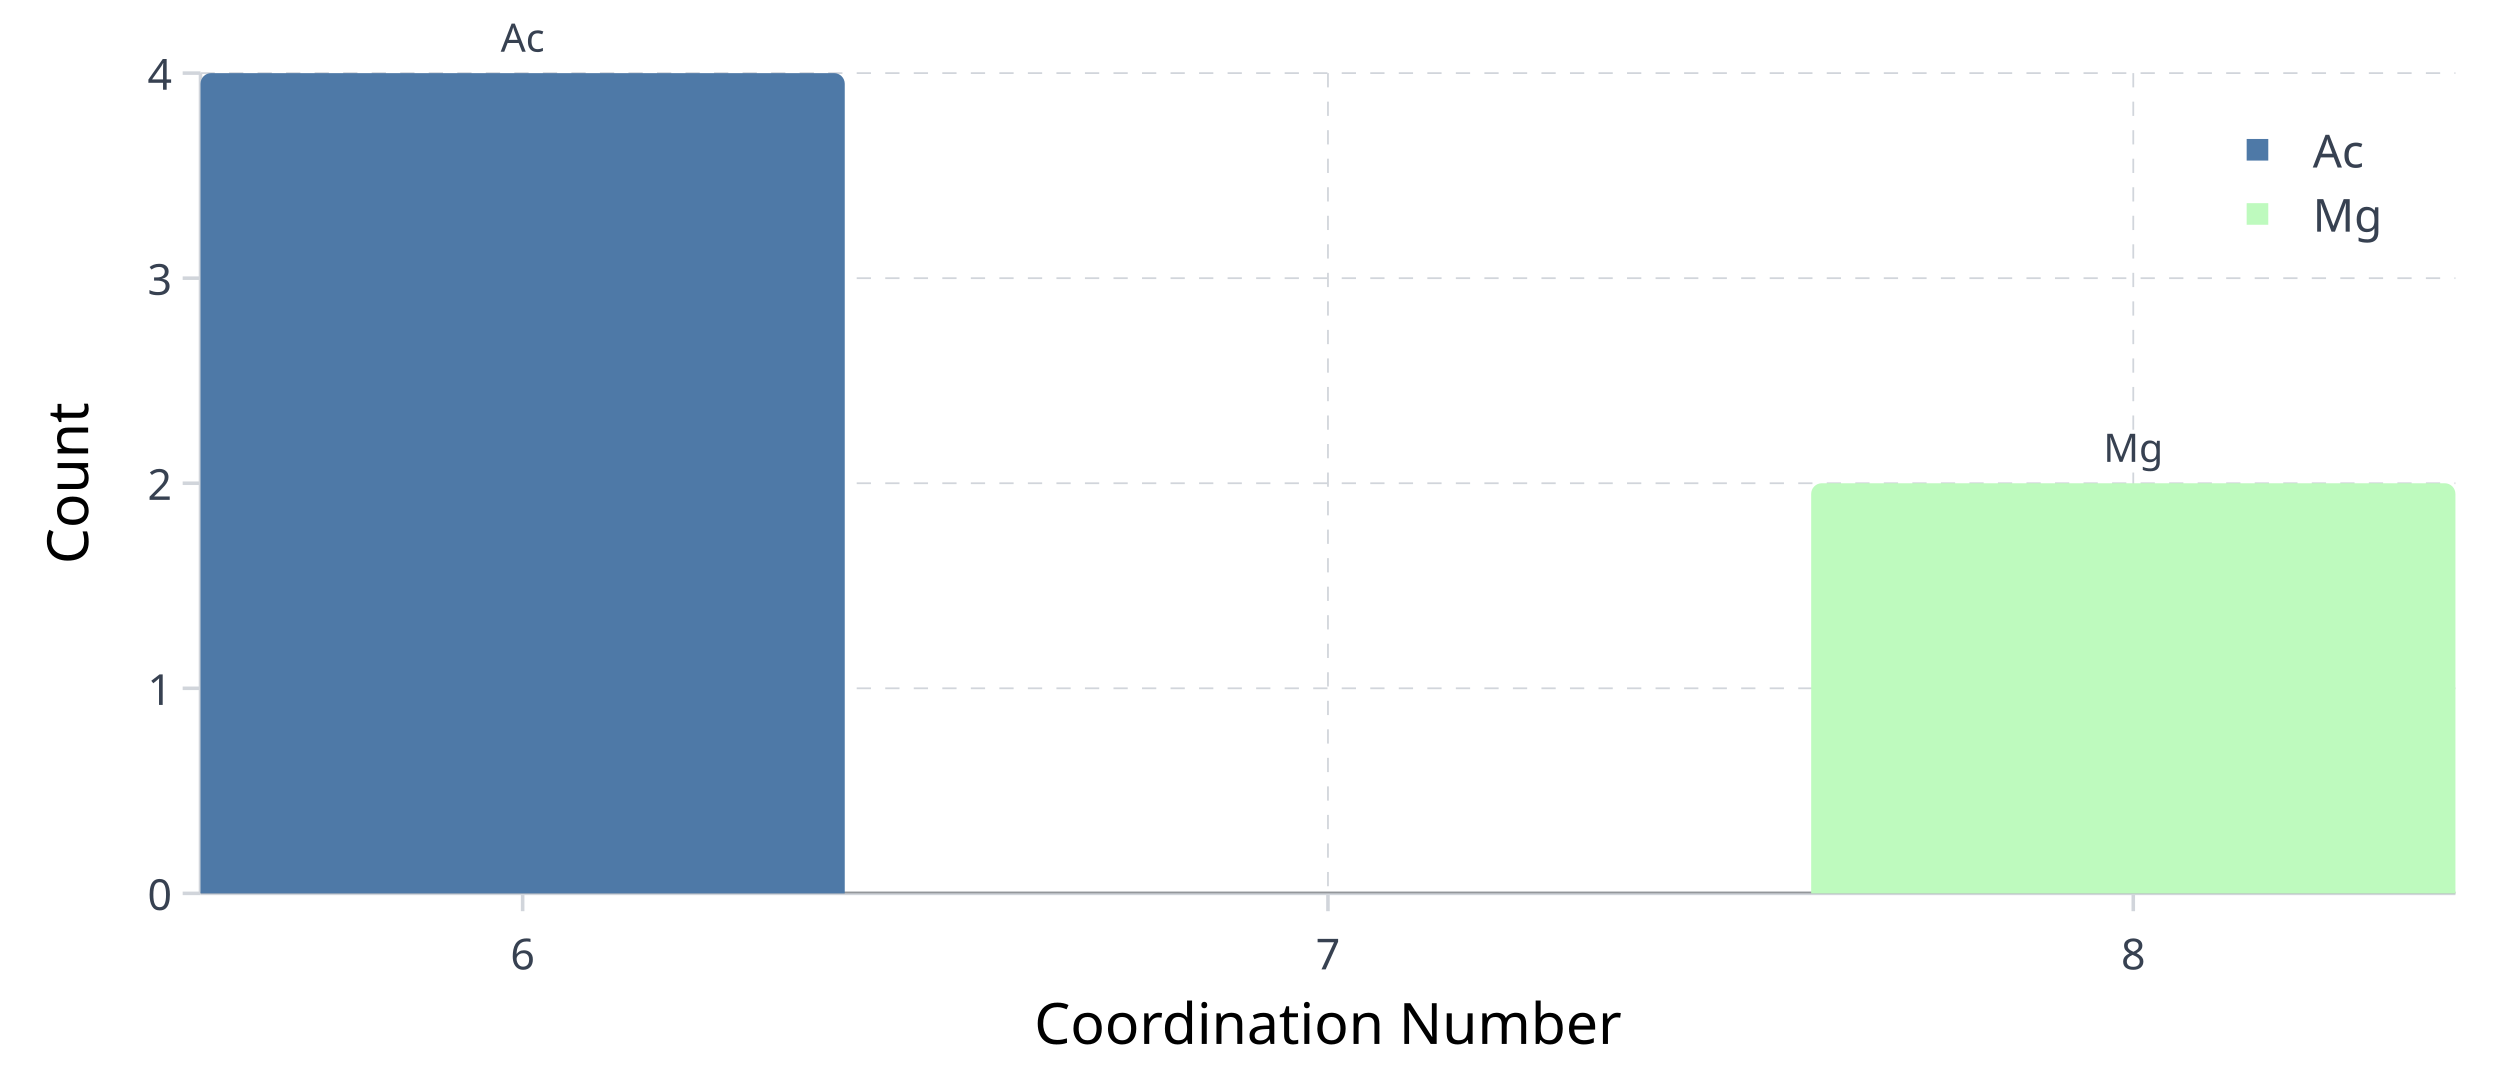
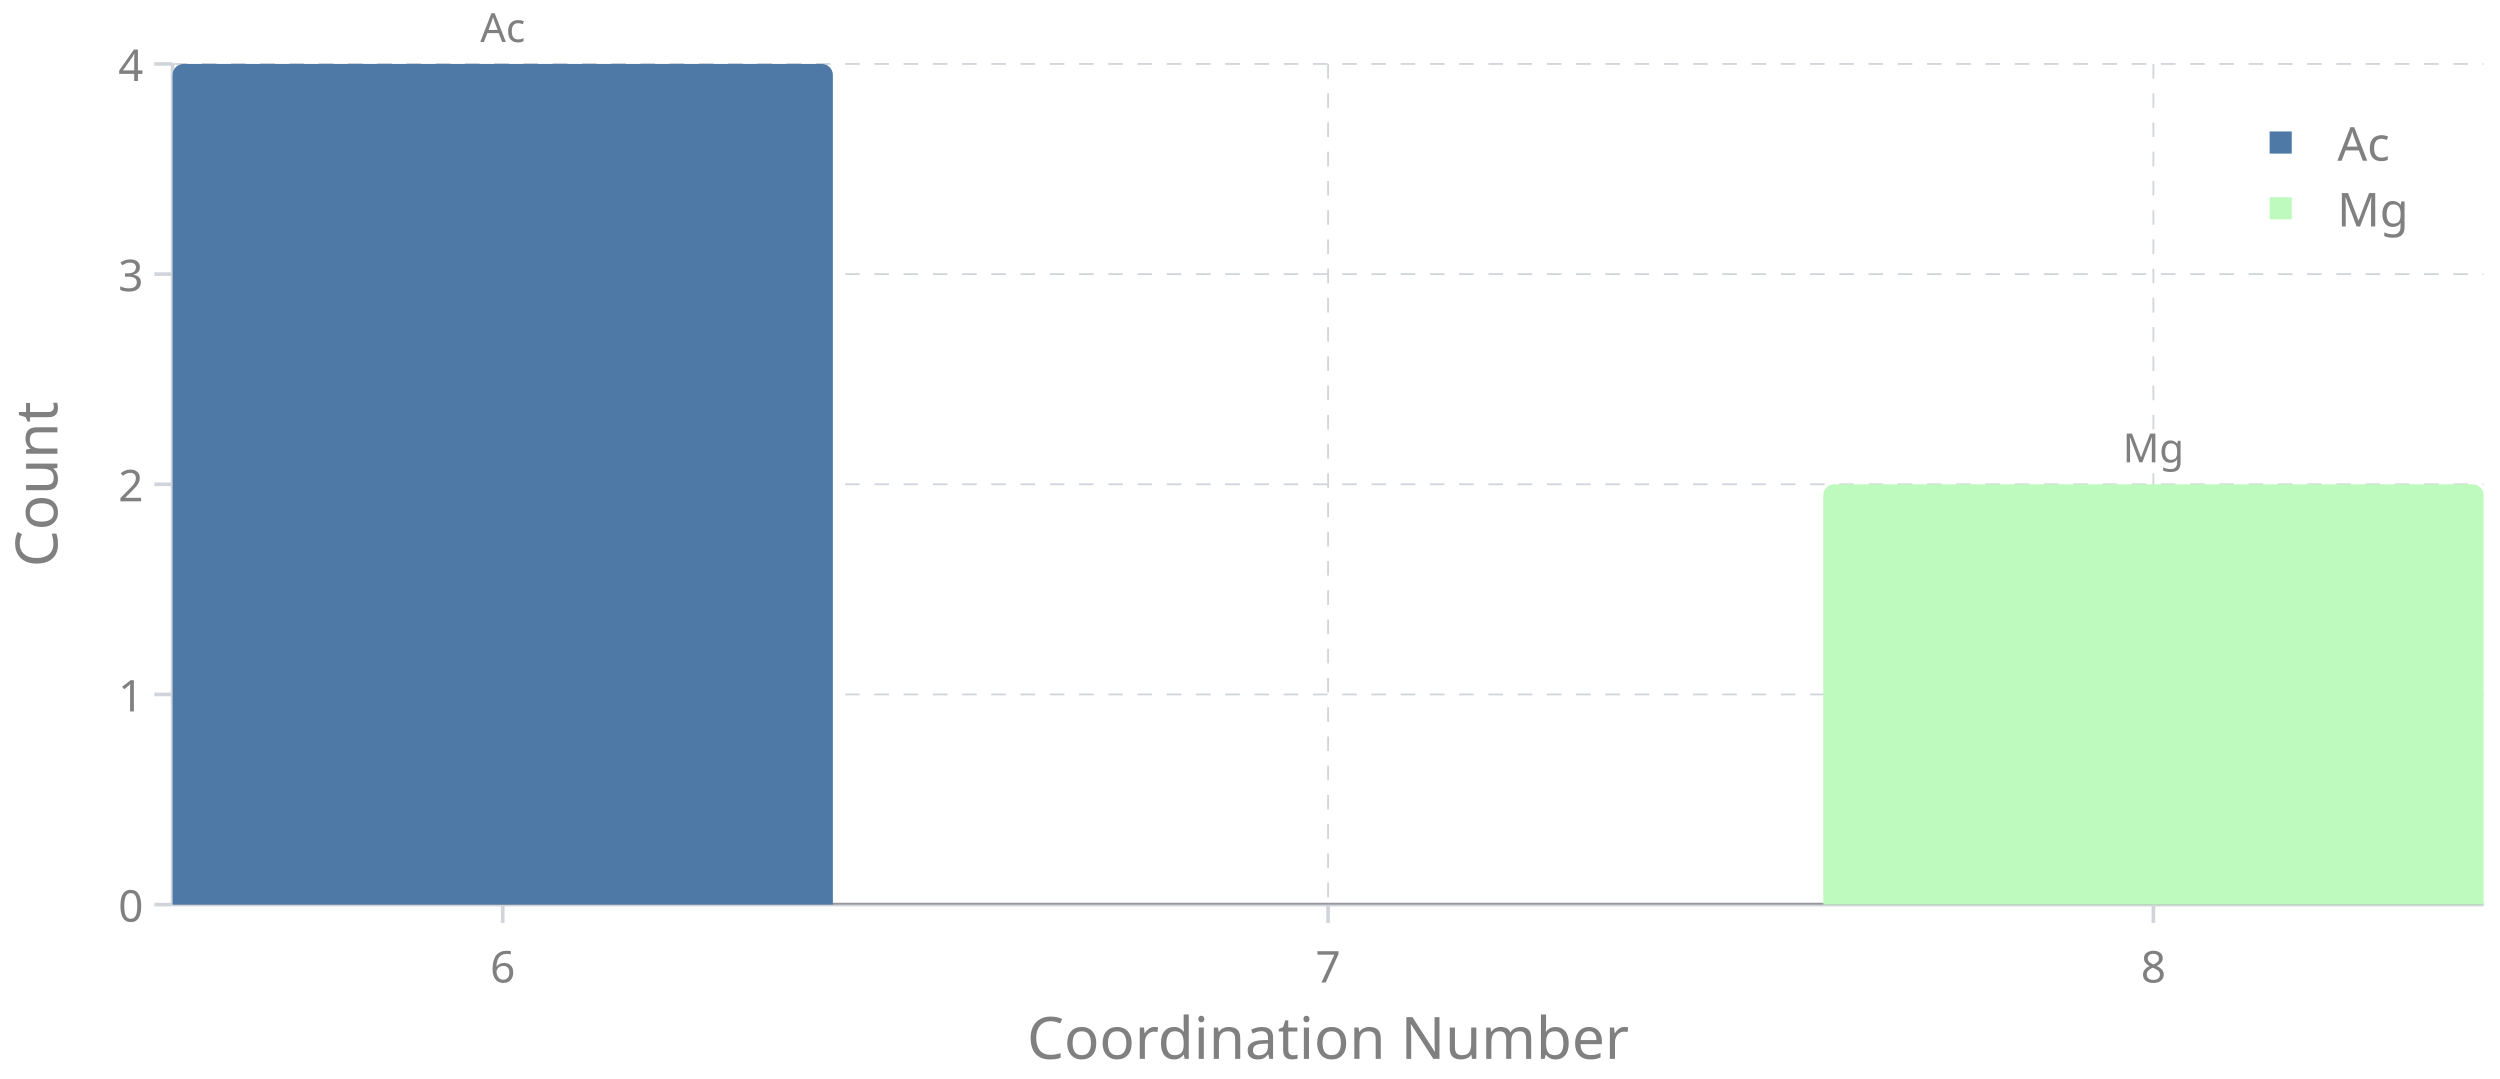
- <svg xmlns="http://www.w3.org/2000/svg" width="701" height="301" fill="#374151" font-family="system-ui, sans-serif" font-size="16" viewBox="-0.5 -0.5 701 301">
+ <svg xmlns="http://www.w3.org/2000/svg" width="684" height="295" fill="gray" font-family="system-ui, sans-serif" font-size="16" viewBox="8.5 2.5 684 295">
  <defs>
    <clipPath id="a">
      <path d="M55.72 20H688v230H55.72z" />
    </clipPath>
  </defs>
  <g class="x-axis" style="--tick-font-default:clamp(12px, calc(0.03 * 100cqmin), 0.8em)">
    <path stroke="#d1d5db" d="M55.72 250H688" />
    <g class="tick">
      <path stroke="#d1d5db" stroke-dasharray="4" stroke-width=".5" d="M146.05 20v230" />
      <path stroke="#d1d5db" d="M146.05 250v5" />
      <text y="12" dominant-baseline="hanging" font-size="12" text-anchor="middle" transform="translate(146.05 250)">
        <tspan x="0" dy="0">6</tspan>
      </text>
    </g>
    <g class="tick">
      <path stroke="#d1d5db" stroke-dasharray="4" stroke-width=".5" d="M371.86 20v230" />
      <path stroke="#d1d5db" d="M371.86 250v5" />
      <text y="12" dominant-baseline="hanging" font-size="12" text-anchor="middle" transform="translate(371.86 250)">
        <tspan x="0" dy="0">7</tspan>
      </text>
    </g>
    <g class="tick">
      <path stroke="#d1d5db" stroke-dasharray="4" stroke-width=".5" d="M597.67 20v230" />
      <path stroke="#d1d5db" d="M597.67 250v5" />
      <text y="12" dominant-baseline="hanging" font-size="12" text-anchor="middle" transform="translate(597.67 250)">
        <tspan x="0" dy="0">8</tspan>
      </text>
    </g>
-     <text x="371.86" y="286" fill="#000" class="axis-label x-label" dominant-baseline="central" text-anchor="middle">
+     <text x="371.86" y="286" class="axis-label x-label" dominant-baseline="central" text-anchor="middle">
      <tspan x="371.86" y="286">
        <tspan>Coordination Number</tspan>
      </tspan>
    </text>
  </g>
  <g class="y-axis" style="--tick-font-default:clamp(12px, calc(0.03 * 100cqmin), 0.8em)">
    <path stroke="#d1d5db" d="M55.72 20v230" />
    <g class="tick">
      <path stroke="#d1d5db" stroke-dasharray="4" stroke-width=".5" d="M55.72 250H688" />
      <path stroke="#d1d5db" d="M50.72 250h5" />
      <text x="-8" dominant-baseline="central" font-size="12" text-anchor="end" transform="translate(55.72 250)">
        <tspan x="-8" dy="0">0</tspan>
      </text>
    </g>
    <g class="tick">
      <path stroke="#d1d5db" stroke-dasharray="4" stroke-width=".5" d="M55.72 192.5H688" />
      <path stroke="#d1d5db" d="M50.72 192.5h5" />
      <text x="-8" dominant-baseline="central" font-size="12" text-anchor="end" transform="translate(55.72 192.5)">
        <tspan x="-8" dy="0">1</tspan>
      </text>
    </g>
    <g class="tick">
      <path stroke="#d1d5db" stroke-dasharray="4" stroke-width=".5" d="M55.72 135H688" />
      <path stroke="#d1d5db" d="M50.72 135h5" />
      <text x="-8" dominant-baseline="central" font-size="12" text-anchor="end" transform="translate(55.72 135)">
        <tspan x="-8" dy="0">2</tspan>
      </text>
    </g>
    <g class="tick">
      <path stroke="#d1d5db" stroke-dasharray="4" stroke-width=".5" d="M55.72 77.5H688" />
      <path stroke="#d1d5db" d="M50.72 77.5h5" />
      <text x="-8" dominant-baseline="central" font-size="12" text-anchor="end" transform="translate(55.72 77.5)">
        <tspan x="-8" dy="0">3</tspan>
      </text>
    </g>
    <g class="tick">
      <path stroke="#d1d5db" stroke-dasharray="4" stroke-width=".5" d="M55.72 20H688" />
      <path stroke="#d1d5db" d="M50.72 20h5" />
      <text x="-8" dominant-baseline="central" font-size="12" text-anchor="end" transform="translate(55.72 20)">
        <tspan x="-8" dy="0">4</tspan>
      </text>
    </g>
-     <text x="18" y="135" fill="#000" class="axis-label y-label" dominant-baseline="central" text-anchor="middle" transform="rotate(-90 18 135)">
+     <text x="18" y="135" class="axis-label y-label" dominant-baseline="central" text-anchor="middle" transform="rotate(-90 18 135)">
      <tspan x="18" y="135">
        <tspan>Count</tspan>
      </tspan>
    </text>
  </g>
  <g clip-path="url(#a)">
    <path stroke="#000" d="M55.72 250H688" class="zero-line" opacity=".3" />
  </g>
  <g class="bar-series">
    <path fill="#4e79a7" d="M55.72 250V23a3 3 0 0 1 3-3h174.65a3 3 0 0 1 3 3v227Z" clip-path="url(#a)" />
    <text x="146.05" y="14" class="bar-label" font-size="11" text-anchor="middle">Ac</text>
  </g>
  <g class="bar-series">
    <path fill="#befabe" d="M507.35 250V138a3 3 0 0 1 3-3H685a3 3 0 0 1 3 3v112Z" clip-path="url(#a)" />
    <text x="597.67" y="129" class="bar-label" font-size="11" text-anchor="middle">Mg</text>
  </g>
  <g clip-path="url(#b)">
    <clipPath id="b">
      <path d="M616 32h59.88v37H616z" />
    </clipPath>
-     <rect width="59.88" height="37" x="616" y="32" fill="rgba(255, 255, 255, 0.6)" rx="4" />
    <svg width="12" height="12" x="626.5" y="35.5" font-size="12.8" viewBox="-7 -7 14 14">
      <path fill="#4e79a7" d="M-3.54-3.54h7.07v7.07h-7.07Z" />
    </svg>
    <text x="648" y="41.5" dominant-baseline="central" font-size="12.8" font-weight="400">Ac</text>
    <svg width="12" height="12" x="626.5" y="53.5" font-size="12.8" viewBox="-7 -7 14 14">
      <path fill="#befabe" d="M-3.54-3.54h7.07v7.07h-7.07Z" />
    </svg>
    <text x="648" y="59.5" dominant-baseline="central" font-size="12.8" font-weight="400">Mg</text>
  </g>
</svg>
